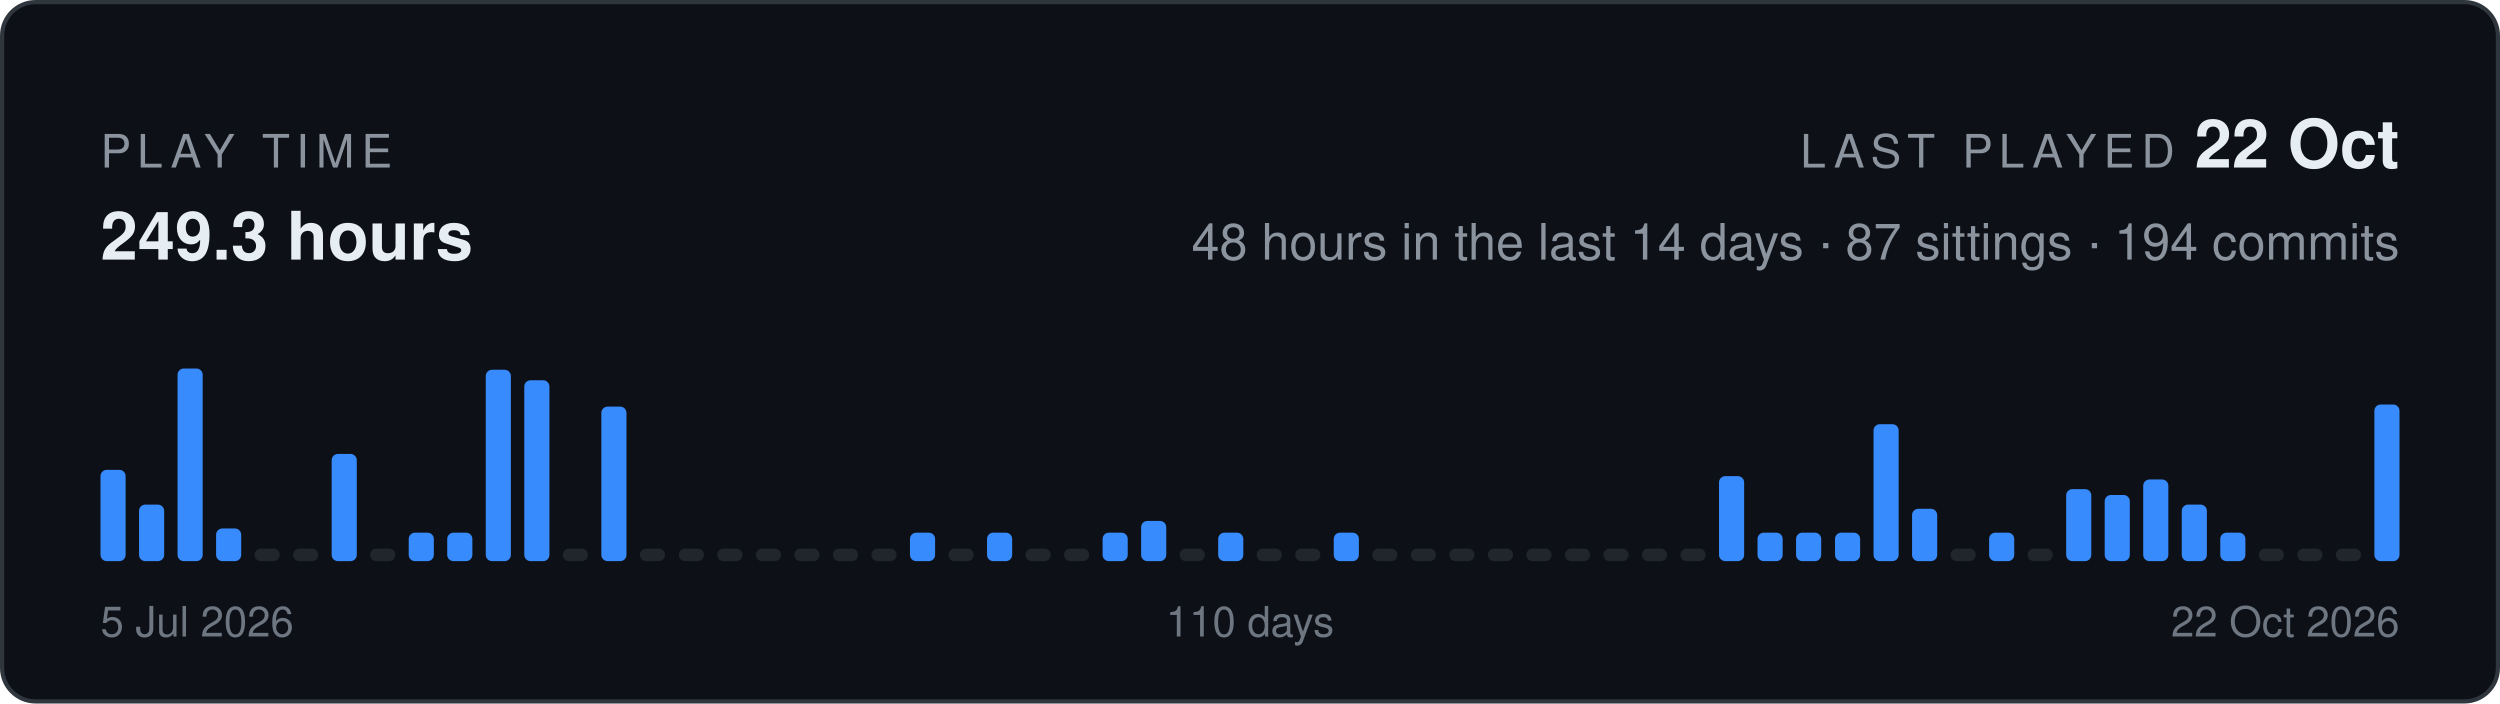
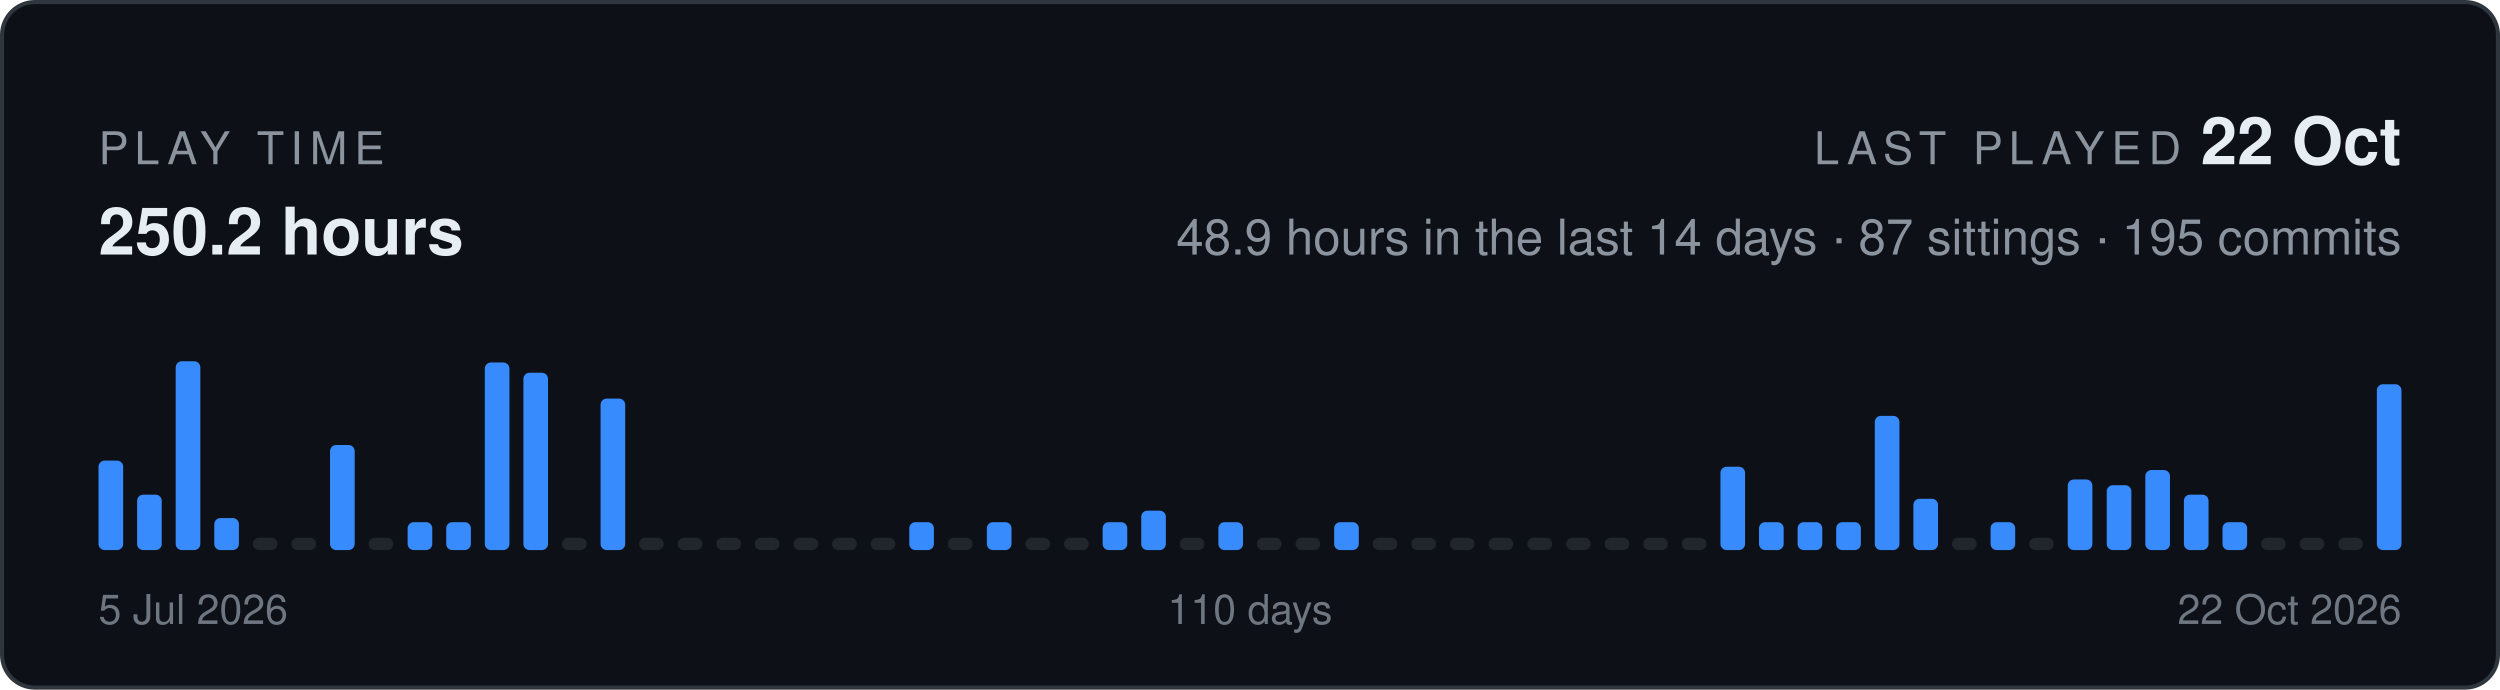
- <svg xmlns="http://www.w3.org/2000/svg" width="597" height="168" viewBox="0 0 597 168" role="img" aria-label="Play time: 249.3 hours over 194 commits, last played 22 Oct">
+ <svg xmlns="http://www.w3.org/2000/svg" width="609" height="168" viewBox="0 0 609 168" role="img" aria-label="Play time: 250.2 hours over 195 commits, last played 22 Oct">
  <style>
    .card { fill: #0d1117; stroke: #30363d }
    text { font-family: -apple-system, BlinkMacSystemFont, "Segoe UI", Helvetica, Arial, sans-serif }
    .label { font-size: 11px; letter-spacing: 1.7px; fill: #8b949e }
    .stat { font-size: 16px; font-weight: 600; letter-spacing: normal; fill: #e6edf3 }
    .note { font-size: 12px; fill: #8b949e }
    .axis { font-size: 10px; fill: #6e7681 }
    .bar { fill: #388bfd }
    .bar-quiet { fill: #21262d }
  </style>
-   <rect class="card" x="0.5" y="0.5" width="596" height="167" rx="8" />
+   <rect class="card" x="0.5" y="0.5" width="608" height="167" rx="8" />
  <text class="label" x="24" y="40">PLAY TIME</text>
-   <text class="stat" x="24" y="62">249.3 hours</text>
-   <text class="label" x="573" y="40" text-anchor="end">LAST PLAYED <tspan class="stat">22 Oct</tspan>
+   <text class="stat" x="24" y="62">250.2 hours</text>
+   <text class="label" x="585" y="40" text-anchor="end">LAST PLAYED <tspan class="stat">22 Oct</tspan>
  </text>
-   <text class="note" x="573" y="62" text-anchor="end">48 hours in the last 14 days   ·   87 sittings   ·   194 commits</text>
+   <text class="note" x="585" y="62" text-anchor="end">48.9 hours in the last 14 days   ·   87 sittings   ·   195 commits</text>
  <rect class="bar" x="24.0" y="112.2" width="6" height="21.8" rx="1.5" />
-   <rect class="bar" x="33.2" y="120.5" width="6" height="13.5" rx="1.5" />
-   <rect class="bar" x="42.4" y="88.0" width="6" height="46.0" rx="1.5" />
-   <rect class="bar" x="51.6" y="126.2" width="6" height="7.8" rx="1.5" />
-   <rect class="bar-quiet" x="60.8" y="131.0" width="6" height="3.0" rx="1.5" />
-   <rect class="bar-quiet" x="70.0" y="131.0" width="6" height="3.0" rx="1.5" />
-   <rect class="bar" x="79.2" y="108.4" width="6" height="25.6" rx="1.5" />
-   <rect class="bar-quiet" x="88.4" y="131.0" width="6" height="3.0" rx="1.5" />
-   <rect class="bar" x="97.6" y="127.2" width="6" height="6.8" rx="1.5" />
-   <rect class="bar" x="106.8" y="127.2" width="6" height="6.8" rx="1.5" />
-   <rect class="bar" x="116.0" y="88.3" width="6" height="45.7" rx="1.5" />
-   <rect class="bar" x="125.2" y="90.8" width="6" height="43.2" rx="1.5" />
-   <rect class="bar-quiet" x="134.4" y="131.0" width="6" height="3.0" rx="1.5" />
-   <rect class="bar" x="143.6" y="97.1" width="6" height="36.9" rx="1.5" />
-   <rect class="bar-quiet" x="152.8" y="131.0" width="6" height="3.0" rx="1.5" />
-   <rect class="bar-quiet" x="162.1" y="131.0" width="6" height="3.0" rx="1.5" />
-   <rect class="bar-quiet" x="171.3" y="131.0" width="6" height="3.0" rx="1.5" />
-   <rect class="bar-quiet" x="180.5" y="131.0" width="6" height="3.0" rx="1.5" />
-   <rect class="bar-quiet" x="189.7" y="131.0" width="6" height="3.0" rx="1.5" />
-   <rect class="bar-quiet" x="198.9" y="131.0" width="6" height="3.0" rx="1.5" />
-   <rect class="bar-quiet" x="208.1" y="131.0" width="6" height="3.0" rx="1.5" />
-   <rect class="bar" x="217.3" y="127.2" width="6" height="6.8" rx="1.5" />
-   <rect class="bar-quiet" x="226.5" y="131.0" width="6" height="3.0" rx="1.5" />
-   <rect class="bar" x="235.7" y="127.2" width="6" height="6.8" rx="1.5" />
-   <rect class="bar-quiet" x="244.9" y="131.0" width="6" height="3.0" rx="1.5" />
-   <rect class="bar-quiet" x="254.1" y="131.0" width="6" height="3.0" rx="1.5" />
-   <rect class="bar" x="263.3" y="127.2" width="6" height="6.8" rx="1.5" />
-   <rect class="bar" x="272.5" y="124.4" width="6" height="9.6" rx="1.5" />
-   <rect class="bar-quiet" x="281.7" y="131.0" width="6" height="3.0" rx="1.5" />
-   <rect class="bar" x="290.9" y="127.2" width="6" height="6.8" rx="1.5" />
-   <rect class="bar-quiet" x="300.1" y="131.0" width="6" height="3.0" rx="1.5" />
-   <rect class="bar-quiet" x="309.3" y="131.0" width="6" height="3.0" rx="1.5" />
-   <rect class="bar" x="318.5" y="127.2" width="6" height="6.8" rx="1.5" />
-   <rect class="bar-quiet" x="327.7" y="131.0" width="6" height="3.0" rx="1.5" />
-   <rect class="bar-quiet" x="336.9" y="131.0" width="6" height="3.0" rx="1.5" />
-   <rect class="bar-quiet" x="346.1" y="131.0" width="6" height="3.0" rx="1.5" />
-   <rect class="bar-quiet" x="355.3" y="131.0" width="6" height="3.0" rx="1.5" />
-   <rect class="bar-quiet" x="364.5" y="131.0" width="6" height="3.0" rx="1.5" />
-   <rect class="bar-quiet" x="373.7" y="131.0" width="6" height="3.0" rx="1.5" />
-   <rect class="bar-quiet" x="382.9" y="131.0" width="6" height="3.0" rx="1.5" />
-   <rect class="bar-quiet" x="392.1" y="131.0" width="6" height="3.0" rx="1.5" />
-   <rect class="bar-quiet" x="401.3" y="131.0" width="6" height="3.0" rx="1.5" />
-   <rect class="bar" x="410.5" y="113.7" width="6" height="20.3" rx="1.5" />
-   <rect class="bar" x="419.7" y="127.2" width="6" height="6.8" rx="1.5" />
-   <rect class="bar" x="428.9" y="127.2" width="6" height="6.8" rx="1.5" />
-   <rect class="bar" x="438.2" y="127.2" width="6" height="6.8" rx="1.5" />
-   <rect class="bar" x="447.4" y="101.3" width="6" height="32.7" rx="1.5" />
-   <rect class="bar" x="456.6" y="121.5" width="6" height="12.5" rx="1.5" />
-   <rect class="bar-quiet" x="465.8" y="131.0" width="6" height="3.0" rx="1.5" />
-   <rect class="bar" x="475.0" y="127.2" width="6" height="6.8" rx="1.5" />
-   <rect class="bar-quiet" x="484.2" y="131.0" width="6" height="3.0" rx="1.5" />
-   <rect class="bar" x="493.4" y="116.8" width="6" height="17.2" rx="1.5" />
-   <rect class="bar" x="502.6" y="118.2" width="6" height="15.8" rx="1.5" />
-   <rect class="bar" x="511.8" y="114.5" width="6" height="19.5" rx="1.5" />
-   <rect class="bar" x="521.0" y="120.5" width="6" height="13.5" rx="1.5" />
-   <rect class="bar" x="530.2" y="127.2" width="6" height="6.8" rx="1.5" />
-   <rect class="bar-quiet" x="539.4" y="131.0" width="6" height="3.0" rx="1.5" />
-   <rect class="bar-quiet" x="548.6" y="131.0" width="6" height="3.0" rx="1.5" />
-   <rect class="bar-quiet" x="557.8" y="131.0" width="6" height="3.0" rx="1.5" />
-   <rect class="bar" x="567.0" y="96.6" width="6" height="37.4" rx="1.5" />
+   <rect class="bar" x="33.4" y="120.5" width="6" height="13.5" rx="1.5" />
+   <rect class="bar" x="42.8" y="88.0" width="6" height="46.0" rx="1.5" />
+   <rect class="bar" x="52.2" y="126.2" width="6" height="7.8" rx="1.5" />
+   <rect class="bar-quiet" x="61.6" y="131.0" width="6" height="3.0" rx="1.5" />
+   <rect class="bar-quiet" x="71.0" y="131.0" width="6" height="3.0" rx="1.5" />
+   <rect class="bar" x="80.4" y="108.4" width="6" height="25.6" rx="1.5" />
+   <rect class="bar-quiet" x="89.8" y="131.0" width="6" height="3.0" rx="1.5" />
+   <rect class="bar" x="99.3" y="127.2" width="6" height="6.8" rx="1.5" />
+   <rect class="bar" x="108.7" y="127.2" width="6" height="6.8" rx="1.5" />
+   <rect class="bar" x="118.1" y="88.3" width="6" height="45.7" rx="1.5" />
+   <rect class="bar" x="127.5" y="90.8" width="6" height="43.2" rx="1.5" />
+   <rect class="bar-quiet" x="136.9" y="131.0" width="6" height="3.0" rx="1.5" />
+   <rect class="bar" x="146.3" y="97.1" width="6" height="36.9" rx="1.5" />
+   <rect class="bar-quiet" x="155.7" y="131.0" width="6" height="3.0" rx="1.5" />
+   <rect class="bar-quiet" x="165.1" y="131.0" width="6" height="3.0" rx="1.5" />
+   <rect class="bar-quiet" x="174.5" y="131.0" width="6" height="3.0" rx="1.5" />
+   <rect class="bar-quiet" x="183.9" y="131.0" width="6" height="3.0" rx="1.5" />
+   <rect class="bar-quiet" x="193.3" y="131.0" width="6" height="3.0" rx="1.5" />
+   <rect class="bar-quiet" x="202.7" y="131.0" width="6" height="3.0" rx="1.5" />
+   <rect class="bar-quiet" x="212.1" y="131.0" width="6" height="3.0" rx="1.5" />
+   <rect class="bar" x="221.5" y="127.2" width="6" height="6.8" rx="1.5" />
+   <rect class="bar-quiet" x="230.9" y="131.0" width="6" height="3.0" rx="1.5" />
+   <rect class="bar" x="240.4" y="127.2" width="6" height="6.8" rx="1.5" />
+   <rect class="bar-quiet" x="249.8" y="131.0" width="6" height="3.0" rx="1.5" />
+   <rect class="bar-quiet" x="259.2" y="131.0" width="6" height="3.0" rx="1.5" />
+   <rect class="bar" x="268.6" y="127.2" width="6" height="6.8" rx="1.5" />
+   <rect class="bar" x="278.0" y="124.4" width="6" height="9.6" rx="1.5" />
+   <rect class="bar-quiet" x="287.4" y="131.0" width="6" height="3.0" rx="1.5" />
+   <rect class="bar" x="296.8" y="127.2" width="6" height="6.8" rx="1.5" />
+   <rect class="bar-quiet" x="306.2" y="131.0" width="6" height="3.0" rx="1.5" />
+   <rect class="bar-quiet" x="315.6" y="131.0" width="6" height="3.0" rx="1.5" />
+   <rect class="bar" x="325.0" y="127.2" width="6" height="6.8" rx="1.5" />
+   <rect class="bar-quiet" x="334.4" y="131.0" width="6" height="3.0" rx="1.5" />
+   <rect class="bar-quiet" x="343.8" y="131.0" width="6" height="3.0" rx="1.5" />
+   <rect class="bar-quiet" x="353.2" y="131.0" width="6" height="3.0" rx="1.5" />
+   <rect class="bar-quiet" x="362.6" y="131.0" width="6" height="3.0" rx="1.5" />
+   <rect class="bar-quiet" x="372.1" y="131.0" width="6" height="3.0" rx="1.5" />
+   <rect class="bar-quiet" x="381.5" y="131.0" width="6" height="3.0" rx="1.5" />
+   <rect class="bar-quiet" x="390.9" y="131.0" width="6" height="3.0" rx="1.5" />
+   <rect class="bar-quiet" x="400.3" y="131.0" width="6" height="3.0" rx="1.5" />
+   <rect class="bar-quiet" x="409.7" y="131.0" width="6" height="3.0" rx="1.5" />
+   <rect class="bar" x="419.1" y="113.7" width="6" height="20.3" rx="1.5" />
+   <rect class="bar" x="428.5" y="127.2" width="6" height="6.8" rx="1.5" />
+   <rect class="bar" x="437.9" y="127.2" width="6" height="6.8" rx="1.5" />
+   <rect class="bar" x="447.3" y="127.2" width="6" height="6.8" rx="1.5" />
+   <rect class="bar" x="456.7" y="101.3" width="6" height="32.7" rx="1.5" />
+   <rect class="bar" x="466.1" y="121.5" width="6" height="12.5" rx="1.5" />
+   <rect class="bar-quiet" x="475.5" y="131.0" width="6" height="3.0" rx="1.5" />
+   <rect class="bar" x="484.9" y="127.2" width="6" height="6.8" rx="1.5" />
+   <rect class="bar-quiet" x="494.3" y="131.0" width="6" height="3.0" rx="1.5" />
+   <rect class="bar" x="503.7" y="116.8" width="6" height="17.2" rx="1.5" />
+   <rect class="bar" x="513.2" y="118.2" width="6" height="15.8" rx="1.5" />
+   <rect class="bar" x="522.6" y="114.5" width="6" height="19.5" rx="1.5" />
+   <rect class="bar" x="532.0" y="120.5" width="6" height="13.5" rx="1.5" />
+   <rect class="bar" x="541.4" y="127.2" width="6" height="6.8" rx="1.5" />
+   <rect class="bar-quiet" x="550.8" y="131.0" width="6" height="3.0" rx="1.5" />
+   <rect class="bar-quiet" x="560.2" y="131.0" width="6" height="3.0" rx="1.5" />
+   <rect class="bar-quiet" x="569.6" y="131.0" width="6" height="3.0" rx="1.5" />
+   <rect class="bar" x="579.0" y="93.6" width="6" height="40.4" rx="1.5" />
  <text class="axis" x="24" y="152">5 Jul 2026</text>
-   <text class="axis" x="298.5" y="152" text-anchor="middle">110 days</text>
-   <text class="axis" x="573" y="152" text-anchor="end">22 Oct 2026</text>
+   <text class="axis" x="304.5" y="152" text-anchor="middle">110 days</text>
+   <text class="axis" x="585" y="152" text-anchor="end">22 Oct 2026</text>
</svg>
